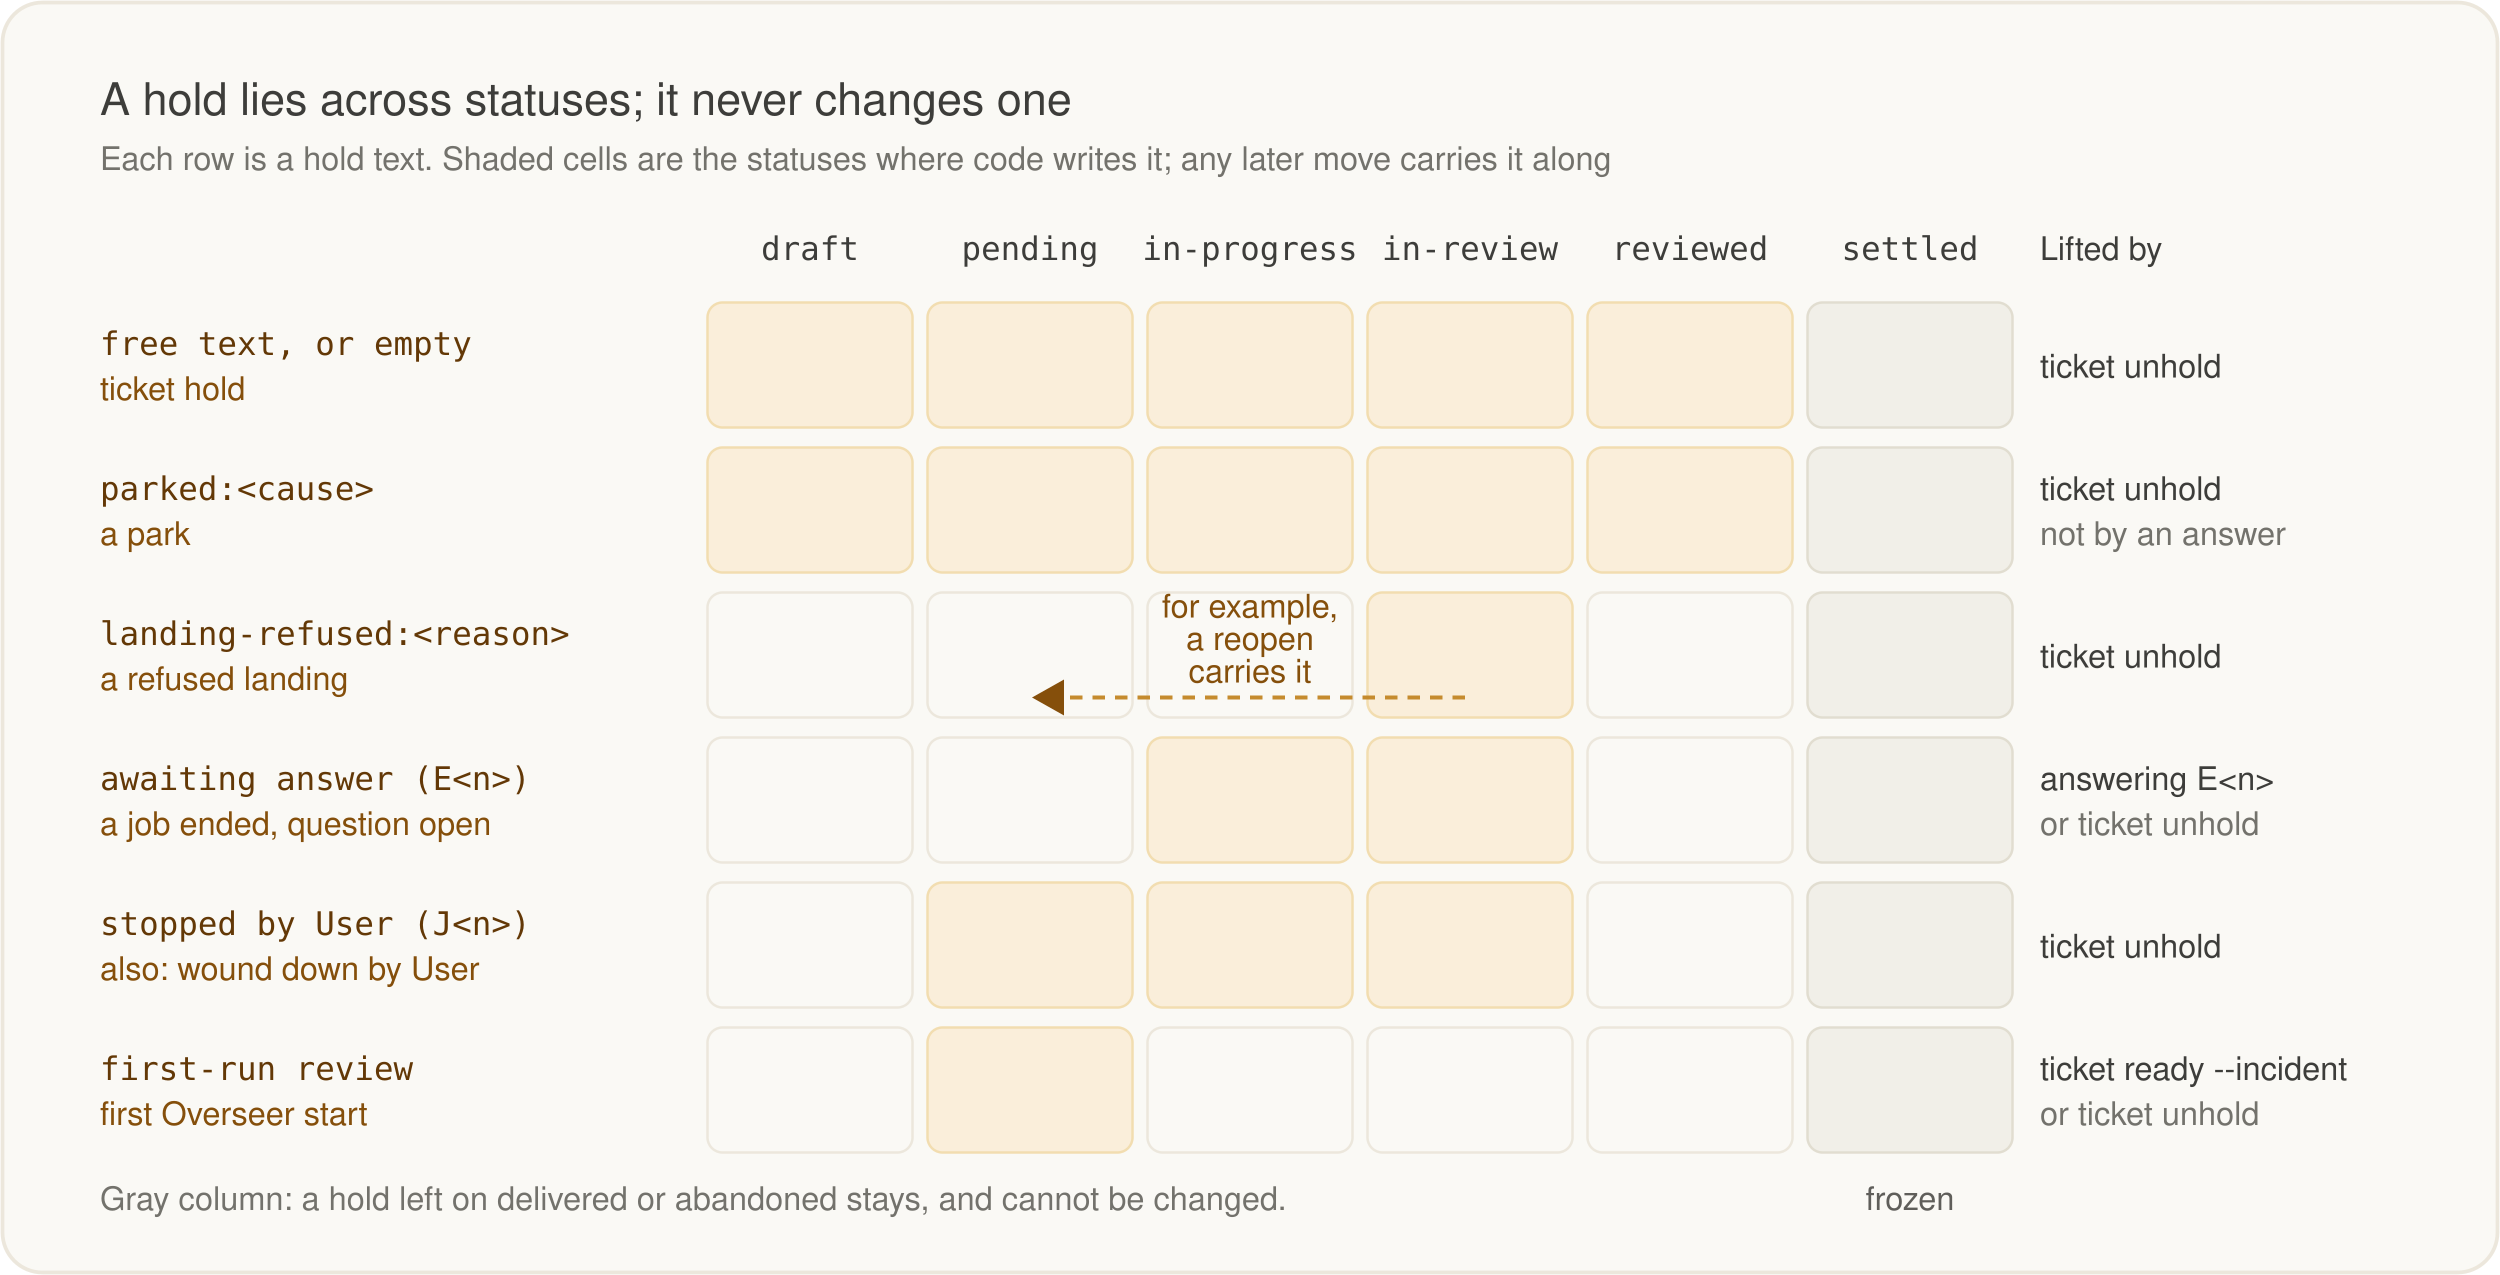
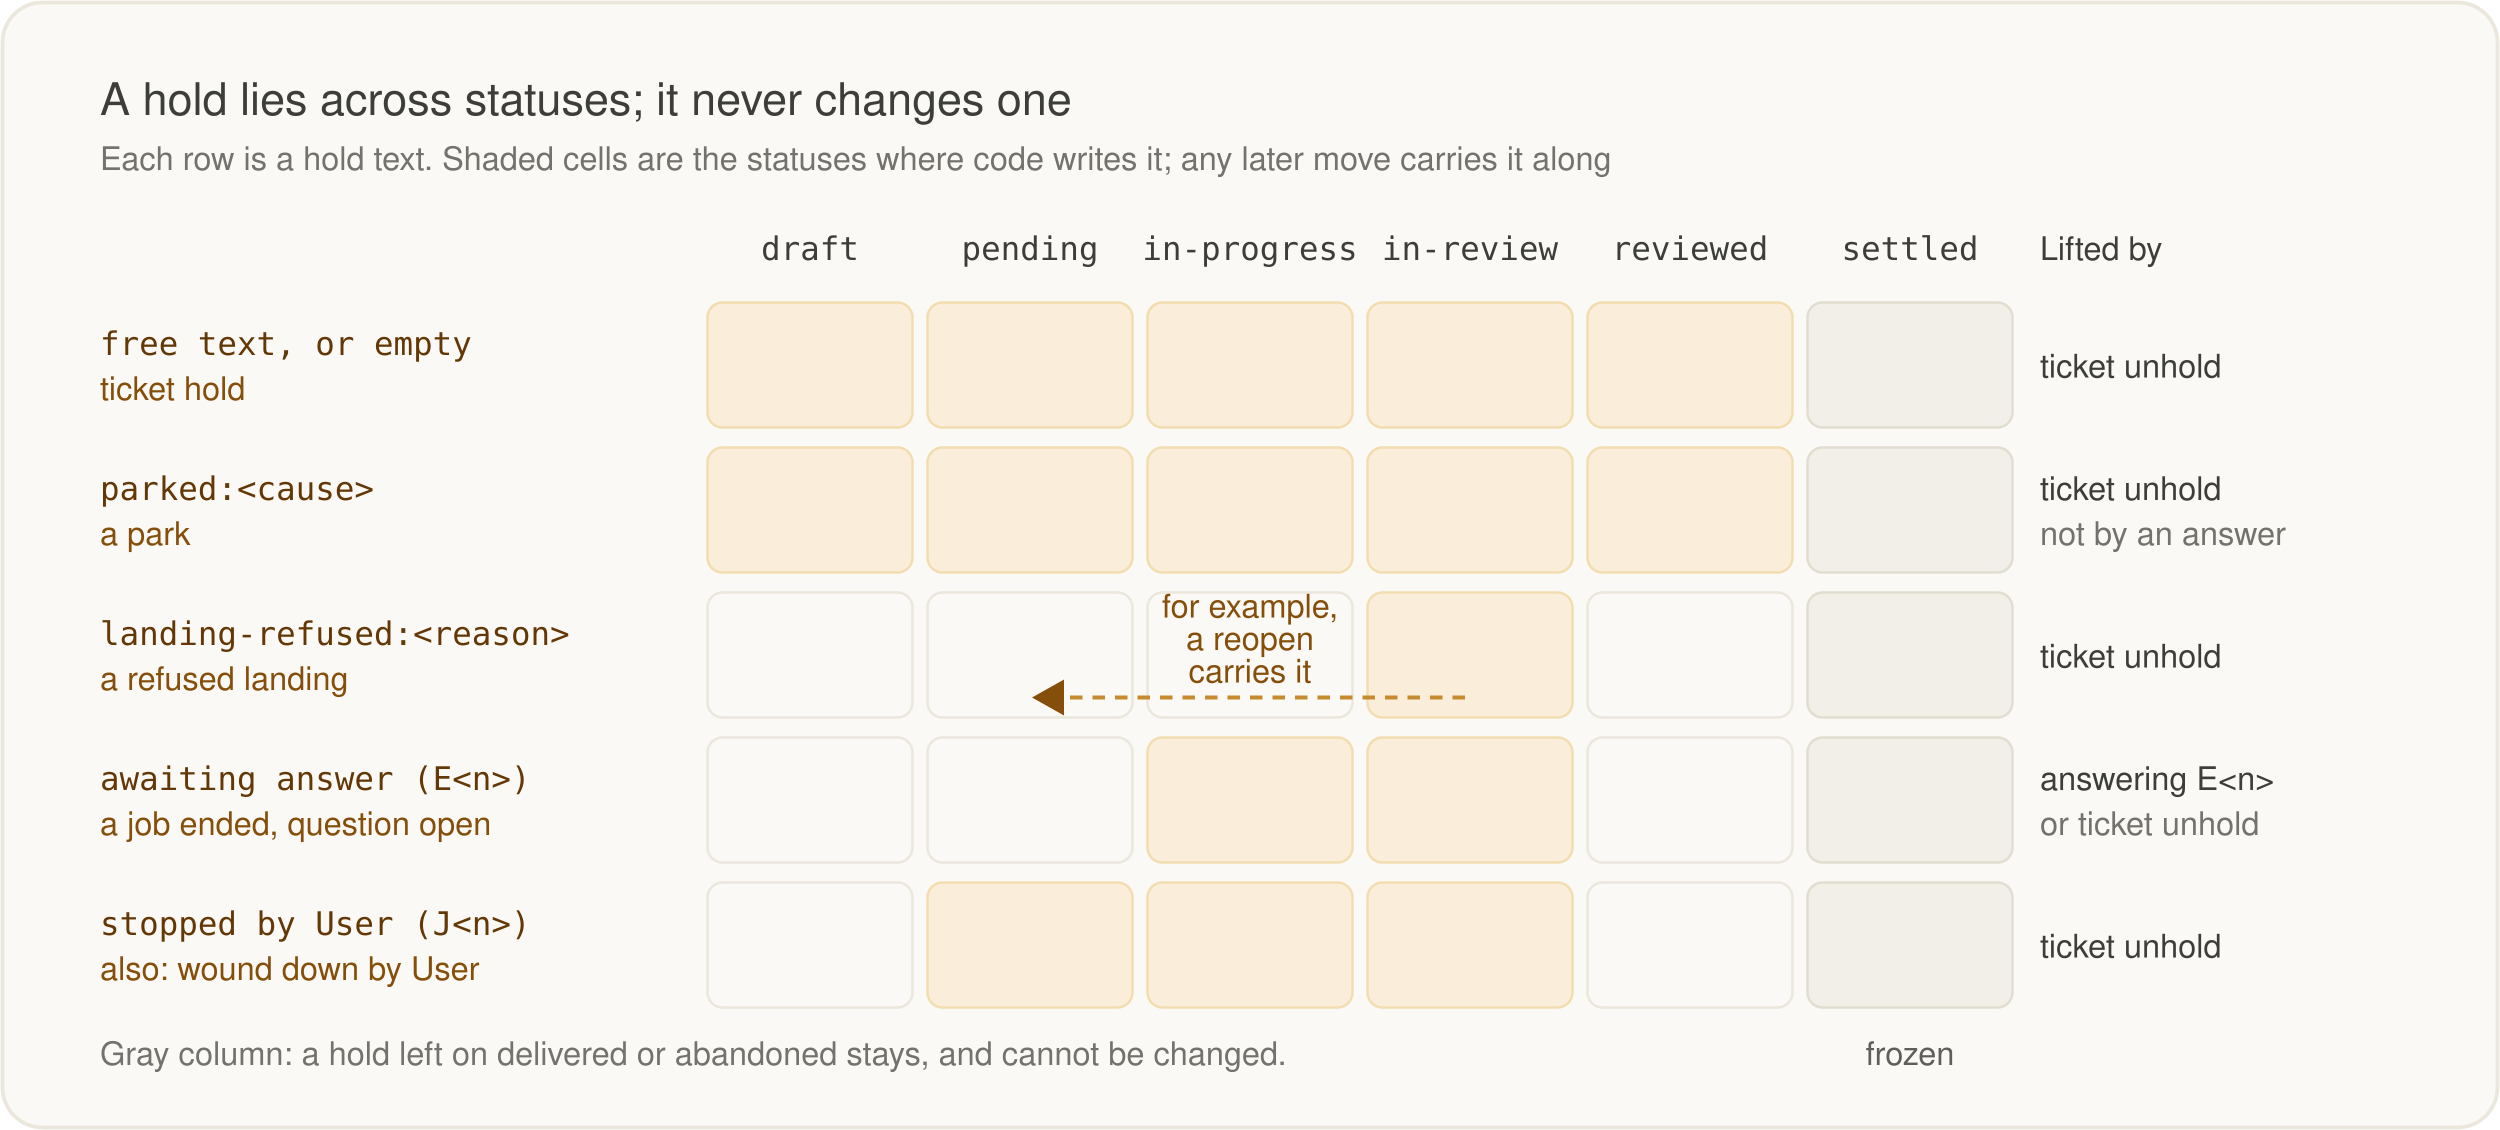
- <svg xmlns="http://www.w3.org/2000/svg" width="1000" height="510" viewBox="0 0 1000 510" role="img" font-family="-apple-system,BlinkMacSystemFont,'Segoe UI',Helvetica,Arial,sans-serif">
+ <svg xmlns="http://www.w3.org/2000/svg" width="1000" height="452" viewBox="0 0 1000 452" role="img" font-family="-apple-system,BlinkMacSystemFont,'Segoe UI',Helvetica,Arial,sans-serif">
  <defs>
    <marker id="ah" markerWidth="9" markerHeight="9" refX="6" refY="4.5" orient="auto">
      <path d="M0,0 L8,4.5 L0,9 z" fill="#73726c" />
    </marker>
    <marker id="ahp" markerWidth="9" markerHeight="9" refX="6" refY="4.5" orient="auto">
      <path d="M0,0 L8,4.5 L0,9 z" fill="#854F0B" />
    </marker>
  </defs>
-   <rect x="1" y="1" width="998" height="508" rx="16" fill="#FAF9F5" stroke="#ECE7DC" stroke-width="1.5" />
+   <rect x="1" y="1" width="998" height="450" rx="16" fill="#FAF9F5" stroke="#ECE7DC" stroke-width="1.5" />
  <text x="40" y="46" font-size="18" font-weight="500" fill="#3d3d3a">A hold lies across statuses; it never changes one</text>
  <text x="40" y="68" font-size="13" fill="#73726c">Each row is a hold text. Shaded cells are the statuses where code writes it; any later move carries it along</text>
  <text x="324.0" y="104" font-size="13" fill="#3d3d3a" text-anchor="middle" font-weight="500" font-family="ui-monospace,Menlo,Consolas,monospace">draft</text>
  <text x="412.0" y="104" font-size="13" fill="#3d3d3a" text-anchor="middle" font-weight="500" font-family="ui-monospace,Menlo,Consolas,monospace">pending</text>
  <text x="500.0" y="104" font-size="13" fill="#3d3d3a" text-anchor="middle" font-weight="500" font-family="ui-monospace,Menlo,Consolas,monospace">in-progress</text>
  <text x="588.0" y="104" font-size="13" fill="#3d3d3a" text-anchor="middle" font-weight="500" font-family="ui-monospace,Menlo,Consolas,monospace">in-review</text>
  <text x="676.0" y="104" font-size="13" fill="#3d3d3a" text-anchor="middle" font-weight="500" font-family="ui-monospace,Menlo,Consolas,monospace">reviewed</text>
  <text x="764.0" y="104" font-size="13" fill="#3d3d3a" text-anchor="middle" font-weight="500" font-family="ui-monospace,Menlo,Consolas,monospace">settled</text>
  <text x="816" y="104" font-size="13" fill="#3d3d3a" text-anchor="start" font-weight="500">Lifted by</text>
  <text x="40" y="142" font-size="13" fill="#633806" text-anchor="start" font-weight="500" font-family="ui-monospace,Menlo,Consolas,monospace">free text, or empty</text>
  <text x="40" y="160" font-size="13" fill="#854F0B" text-anchor="start" font-weight="400">ticket hold</text>
  <rect x="283" y="121" width="82" height="50" rx="6" fill="#FAEEDA" stroke="#F2DDB0" />
  <rect x="371" y="121" width="82" height="50" rx="6" fill="#FAEEDA" stroke="#F2DDB0" />
  <rect x="459" y="121" width="82" height="50" rx="6" fill="#FAEEDA" stroke="#F2DDB0" />
  <rect x="547" y="121" width="82" height="50" rx="6" fill="#FAEEDA" stroke="#F2DDB0" />
  <rect x="635" y="121" width="82" height="50" rx="6" fill="#FAEEDA" stroke="#F2DDB0" />
  <rect x="723" y="121" width="82" height="50" rx="6" fill="#F1EFE8" stroke="#E1DDD0" />
  <text x="816" y="151" font-size="13" fill="#3d3d3a" text-anchor="start" font-weight="400">ticket unhold</text>
  <text x="40" y="200" font-size="13" fill="#633806" text-anchor="start" font-weight="500" font-family="ui-monospace,Menlo,Consolas,monospace">parked:&lt;cause&gt;</text>
  <text x="40" y="218" font-size="13" fill="#854F0B" text-anchor="start" font-weight="400">a park</text>
  <rect x="283" y="179" width="82" height="50" rx="6" fill="#FAEEDA" stroke="#F2DDB0" />
  <rect x="371" y="179" width="82" height="50" rx="6" fill="#FAEEDA" stroke="#F2DDB0" />
  <rect x="459" y="179" width="82" height="50" rx="6" fill="#FAEEDA" stroke="#F2DDB0" />
  <rect x="547" y="179" width="82" height="50" rx="6" fill="#FAEEDA" stroke="#F2DDB0" />
  <rect x="635" y="179" width="82" height="50" rx="6" fill="#FAEEDA" stroke="#F2DDB0" />
  <rect x="723" y="179" width="82" height="50" rx="6" fill="#F1EFE8" stroke="#E1DDD0" />
  <text x="816" y="200" font-size="13" fill="#3d3d3a" text-anchor="start" font-weight="400">ticket unhold</text>
  <text x="816" y="218" font-size="13" fill="#73726c" text-anchor="start" font-weight="400">not by an answer</text>
  <text x="40" y="258" font-size="13" fill="#633806" text-anchor="start" font-weight="500" font-family="ui-monospace,Menlo,Consolas,monospace">landing-refused:&lt;reason&gt;</text>
  <text x="40" y="276" font-size="13" fill="#854F0B" text-anchor="start" font-weight="400">a refused landing</text>
  <rect x="283" y="237" width="82" height="50" rx="6" fill="#FAF9F5" stroke="#ECE7DC" />
  <rect x="371" y="237" width="82" height="50" rx="6" fill="#FAF9F5" stroke="#ECE7DC" />
  <rect x="459" y="237" width="82" height="50" rx="6" fill="#FAF9F5" stroke="#ECE7DC" />
  <rect x="547" y="237" width="82" height="50" rx="6" fill="#FAEEDA" stroke="#F2DDB0" />
  <rect x="635" y="237" width="82" height="50" rx="6" fill="#FAF9F5" stroke="#ECE7DC" />
  <rect x="723" y="237" width="82" height="50" rx="6" fill="#F1EFE8" stroke="#E1DDD0" />
  <text x="816" y="267" font-size="13" fill="#3d3d3a" text-anchor="start" font-weight="400">ticket unhold</text>
  <text x="40" y="316" font-size="13" fill="#633806" text-anchor="start" font-weight="500" font-family="ui-monospace,Menlo,Consolas,monospace">awaiting answer (E&lt;n&gt;)</text>
  <text x="40" y="334" font-size="13" fill="#854F0B" text-anchor="start" font-weight="400">a job ended, question open</text>
  <rect x="283" y="295" width="82" height="50" rx="6" fill="#FAF9F5" stroke="#ECE7DC" />
  <rect x="371" y="295" width="82" height="50" rx="6" fill="#FAF9F5" stroke="#ECE7DC" />
  <rect x="459" y="295" width="82" height="50" rx="6" fill="#FAEEDA" stroke="#F2DDB0" />
  <rect x="547" y="295" width="82" height="50" rx="6" fill="#FAEEDA" stroke="#F2DDB0" />
  <rect x="635" y="295" width="82" height="50" rx="6" fill="#FAF9F5" stroke="#ECE7DC" />
  <rect x="723" y="295" width="82" height="50" rx="6" fill="#F1EFE8" stroke="#E1DDD0" />
  <text x="816" y="316" font-size="13" fill="#3d3d3a" text-anchor="start" font-weight="400">answering E&lt;n&gt;</text>
  <text x="816" y="334" font-size="13" fill="#73726c" text-anchor="start" font-weight="400">or ticket unhold</text>
  <text x="40" y="374" font-size="13" fill="#633806" text-anchor="start" font-weight="500" font-family="ui-monospace,Menlo,Consolas,monospace">stopped by User (J&lt;n&gt;)</text>
  <text x="40" y="392" font-size="13" fill="#854F0B" text-anchor="start" font-weight="400">also: wound down by User</text>
  <rect x="283" y="353" width="82" height="50" rx="6" fill="#FAF9F5" stroke="#ECE7DC" />
  <rect x="371" y="353" width="82" height="50" rx="6" fill="#FAEEDA" stroke="#F2DDB0" />
  <rect x="459" y="353" width="82" height="50" rx="6" fill="#FAEEDA" stroke="#F2DDB0" />
  <rect x="547" y="353" width="82" height="50" rx="6" fill="#FAEEDA" stroke="#F2DDB0" />
  <rect x="635" y="353" width="82" height="50" rx="6" fill="#FAF9F5" stroke="#ECE7DC" />
  <rect x="723" y="353" width="82" height="50" rx="6" fill="#F1EFE8" stroke="#E1DDD0" />
  <text x="816" y="383" font-size="13" fill="#3d3d3a" text-anchor="start" font-weight="400">ticket unhold</text>
-   <text x="40" y="432" font-size="13" fill="#633806" text-anchor="start" font-weight="500" font-family="ui-monospace,Menlo,Consolas,monospace">first-run review</text>
-   <text x="40" y="450" font-size="13" fill="#854F0B" text-anchor="start" font-weight="400">first Overseer start</text>
-   <rect x="283" y="411" width="82" height="50" rx="6" fill="#FAF9F5" stroke="#ECE7DC" />
-   <rect x="371" y="411" width="82" height="50" rx="6" fill="#FAEEDA" stroke="#F2DDB0" />
-   <rect x="459" y="411" width="82" height="50" rx="6" fill="#FAF9F5" stroke="#ECE7DC" />
-   <rect x="547" y="411" width="82" height="50" rx="6" fill="#FAF9F5" stroke="#ECE7DC" />
-   <rect x="635" y="411" width="82" height="50" rx="6" fill="#FAF9F5" stroke="#ECE7DC" />
-   <rect x="723" y="411" width="82" height="50" rx="6" fill="#F1EFE8" stroke="#E1DDD0" />
-   <text x="816" y="432" font-size="13" fill="#3d3d3a" text-anchor="start" font-weight="400">ticket ready --incident</text>
-   <text x="816" y="450" font-size="13" fill="#73726c" text-anchor="start" font-weight="400">or ticket unhold</text>
-   <text x="764.0" y="484" font-size="13" fill="#5F5E5A" text-anchor="middle" font-weight="400">frozen</text>
-   <text x="40" y="484" font-size="13" fill="#73726c" text-anchor="start" font-weight="400">Gray column: a hold left on delivered or abandoned stays, and cannot be changed.</text>
+   <text x="764.0" y="426" font-size="13" fill="#5F5E5A" text-anchor="middle" font-weight="400">frozen</text>
+   <text x="40" y="426" font-size="13" fill="#73726c" text-anchor="start" font-weight="400">Gray column: a hold left on delivered or abandoned stays, and cannot be changed.</text>
  <path d="M586,279 L416,279" fill="none" stroke="#C58B2E" stroke-width="1.6" stroke-dasharray="5 4" marker-end="url(#ahp)" />
  <text x="500" y="247" font-size="13" fill="#854F0B" text-anchor="middle" font-weight="400">for example,</text>
  <text x="500" y="260" font-size="13" fill="#854F0B" text-anchor="middle" font-weight="400">a reopen</text>
  <text x="500" y="273" font-size="13" fill="#854F0B" text-anchor="middle" font-weight="400">carries it</text>
</svg>
